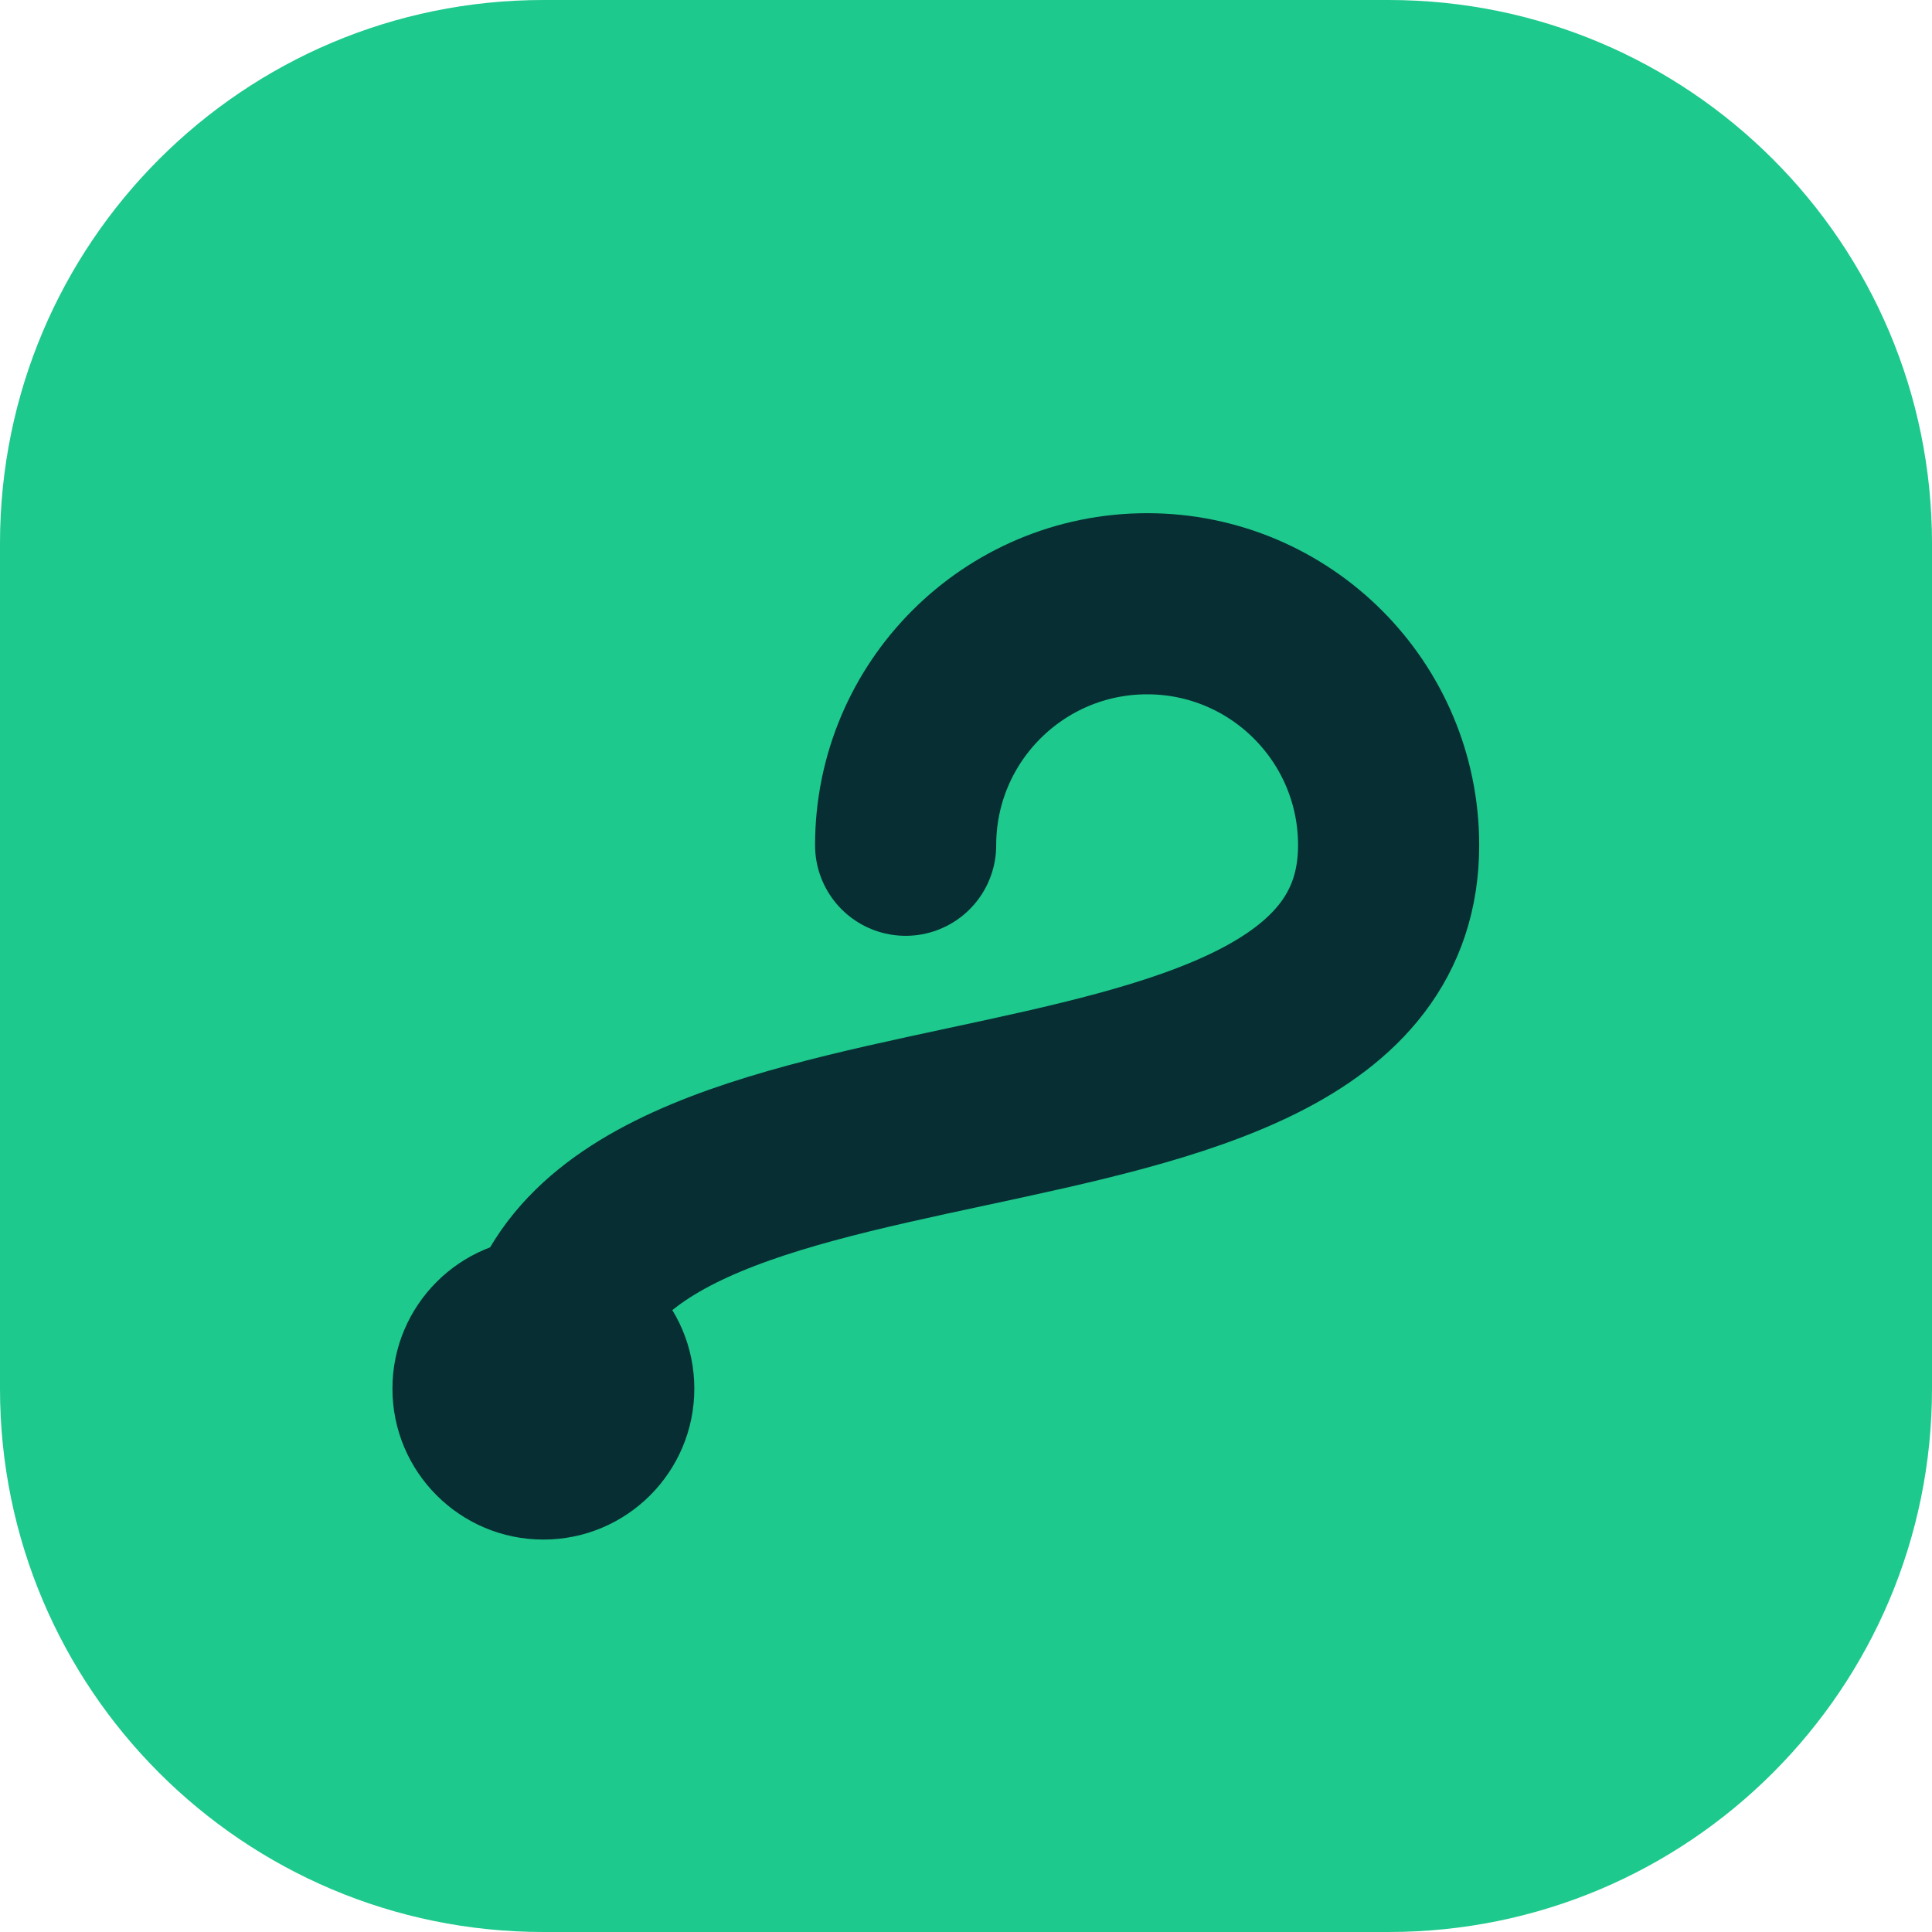
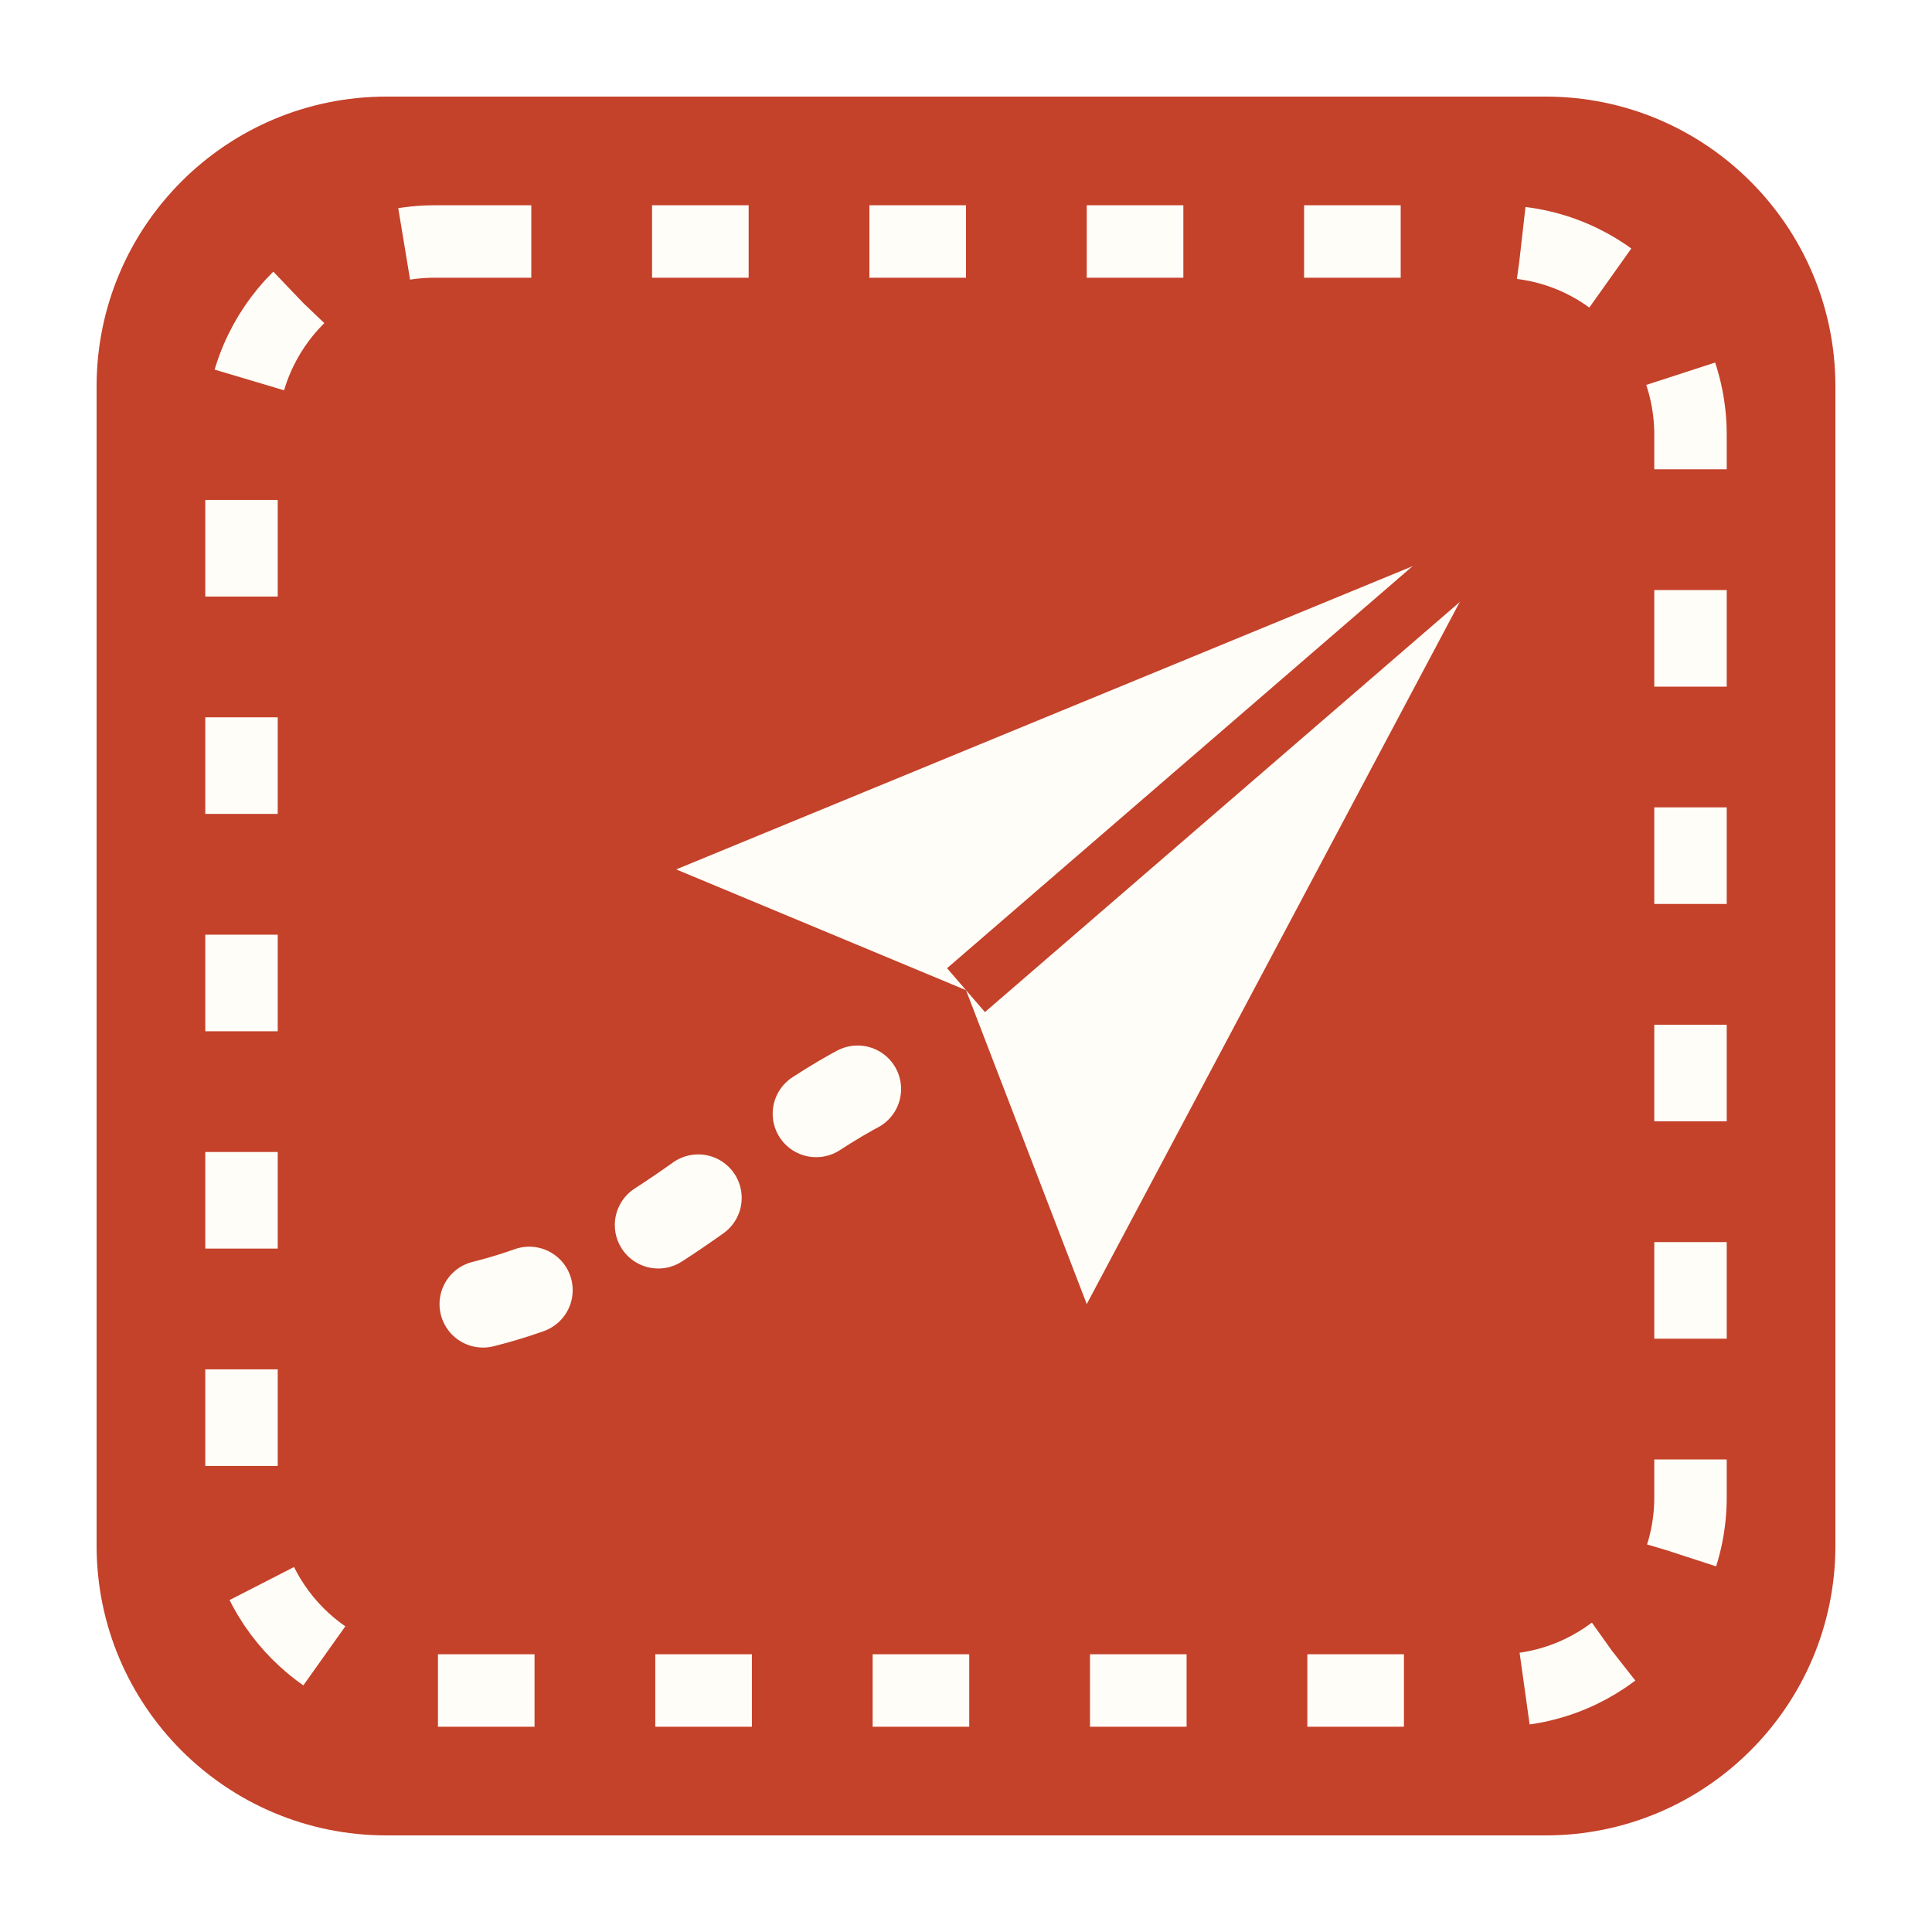
- <svg xmlns="http://www.w3.org/2000/svg" viewBox="0 0 32 32">
-   <rect width="32" height="32" rx="9" fill="#1dc98c" />
-   <path d="M9 23c0-6 14-3 14-9a4 4 0 0 0-8 0" fill="none" stroke="#072e33" stroke-width="3" stroke-linecap="round" />
-   <circle cx="9" cy="23" r="2.5" fill="#072e33" />
+ <svg xmlns="http://www.w3.org/2000/svg" viewBox="0 0 40 40">
+   <rect x="2" y="2" width="36" height="36" rx="6" fill="#c4412a" />
+   <rect x="5" y="5" width="30" height="30" rx="4" fill="none" stroke="#fffdf7" stroke-width="1.5" stroke-dasharray="2 2.5" />
+   <path d="M10 27c4-1 6-4 9-5" fill="none" stroke="#fffdf7" stroke-width="1.8" stroke-linecap="round" stroke-dasharray="1 3" />
+   <path d="M31 11 14 18l6 2.5 2.5 6.5L31 11Z" fill="#fffdf7" />
+   <path d="M20 20.5 31 11" stroke="#c4412a" stroke-width="1.2" />
</svg>
